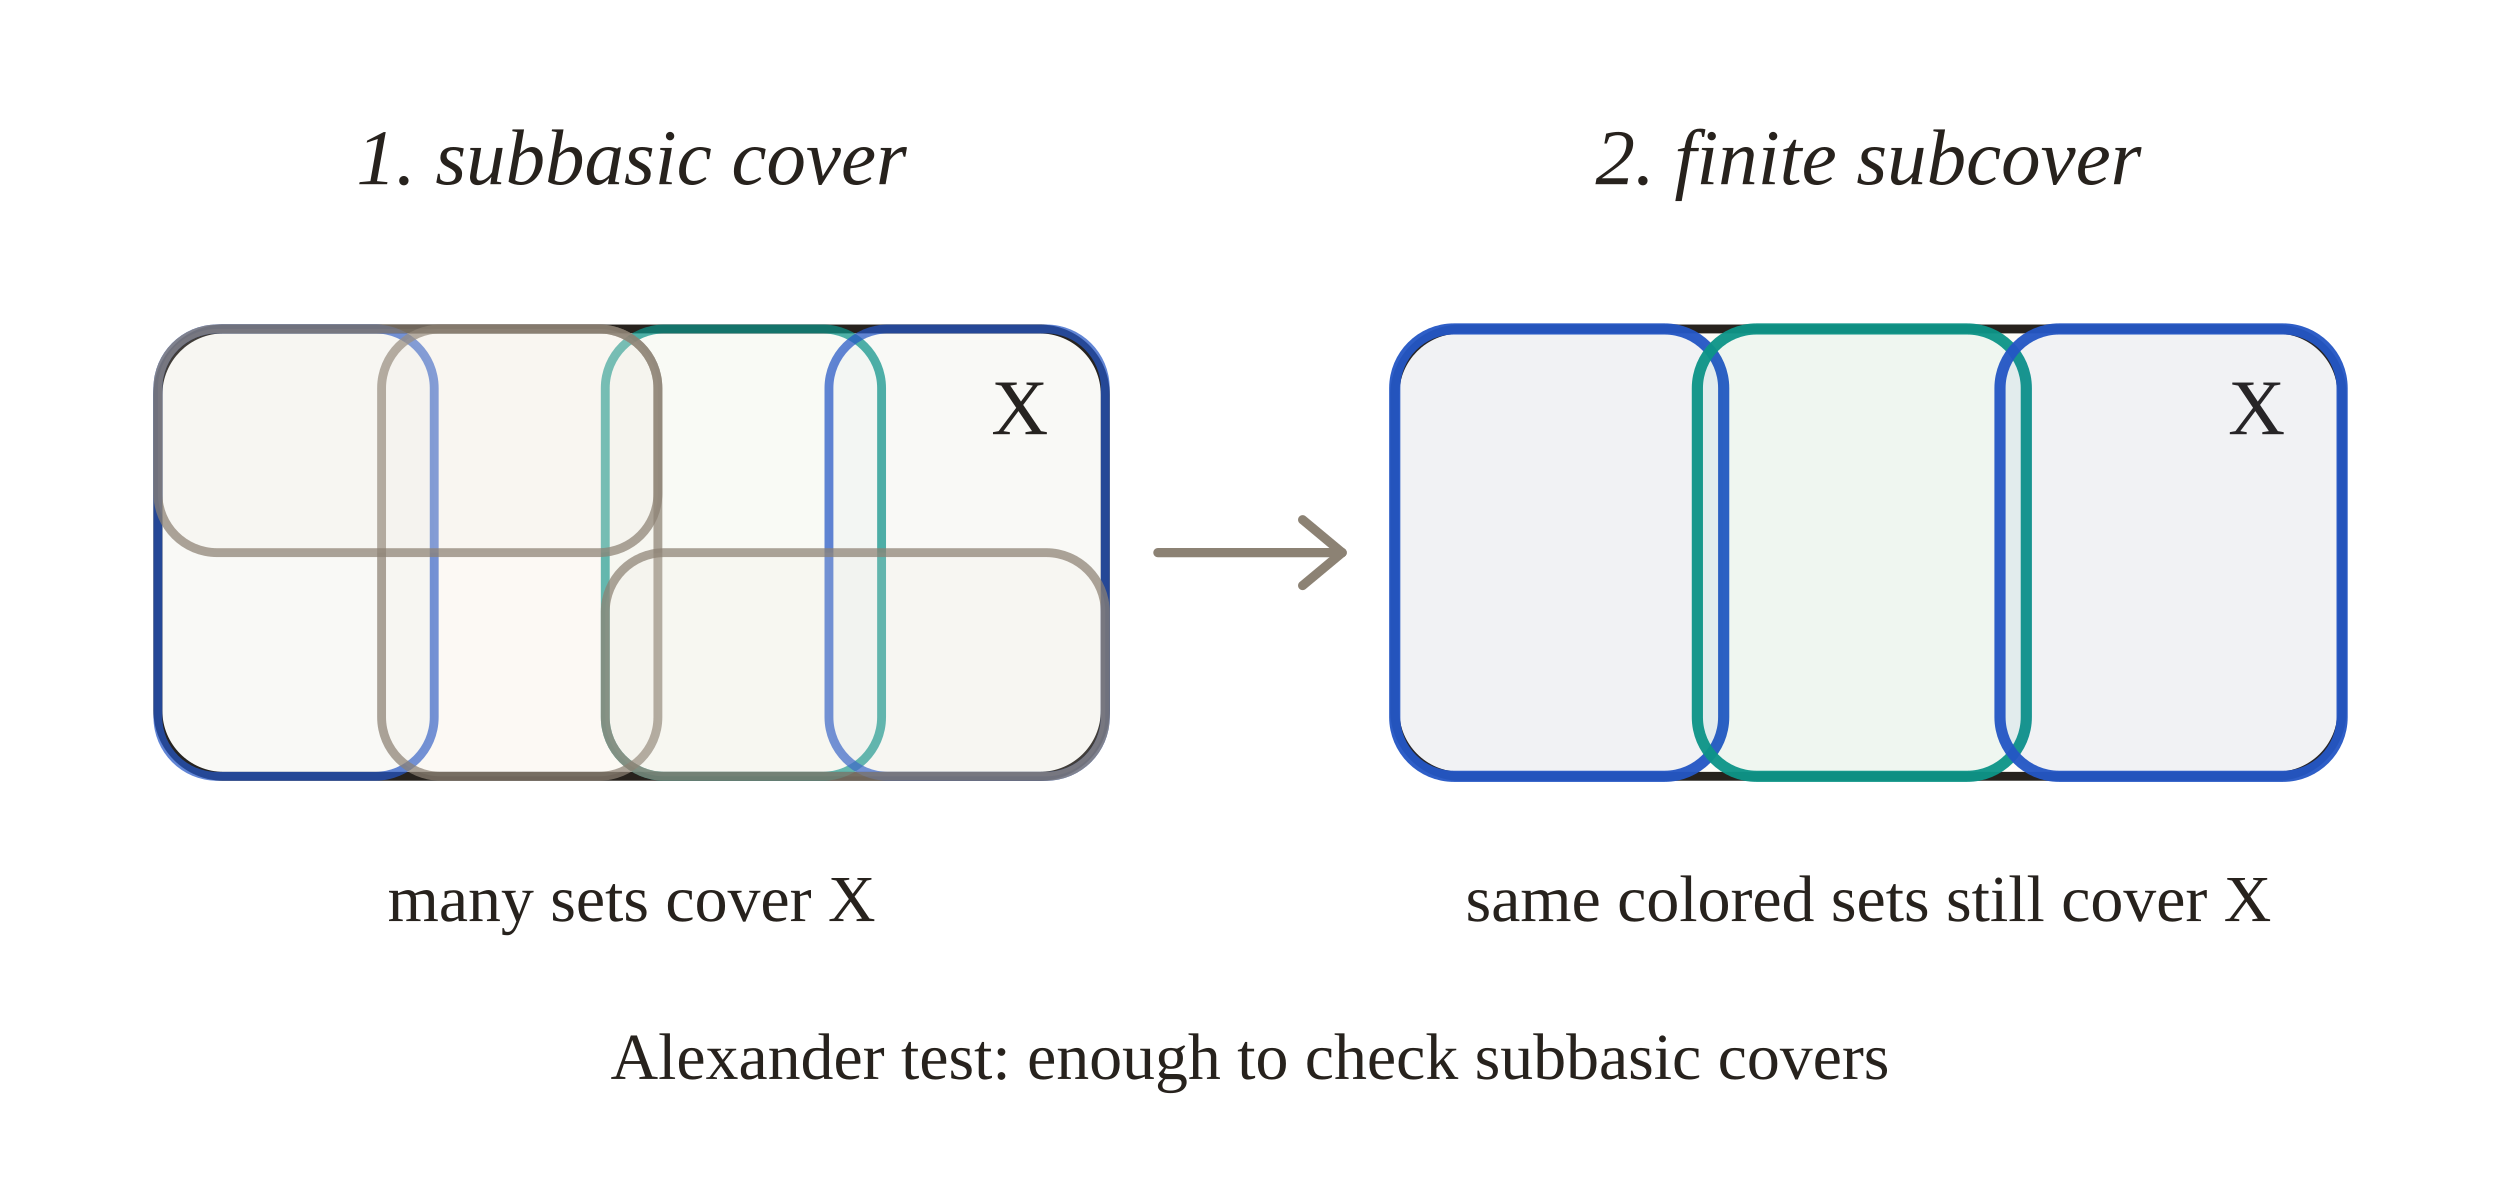
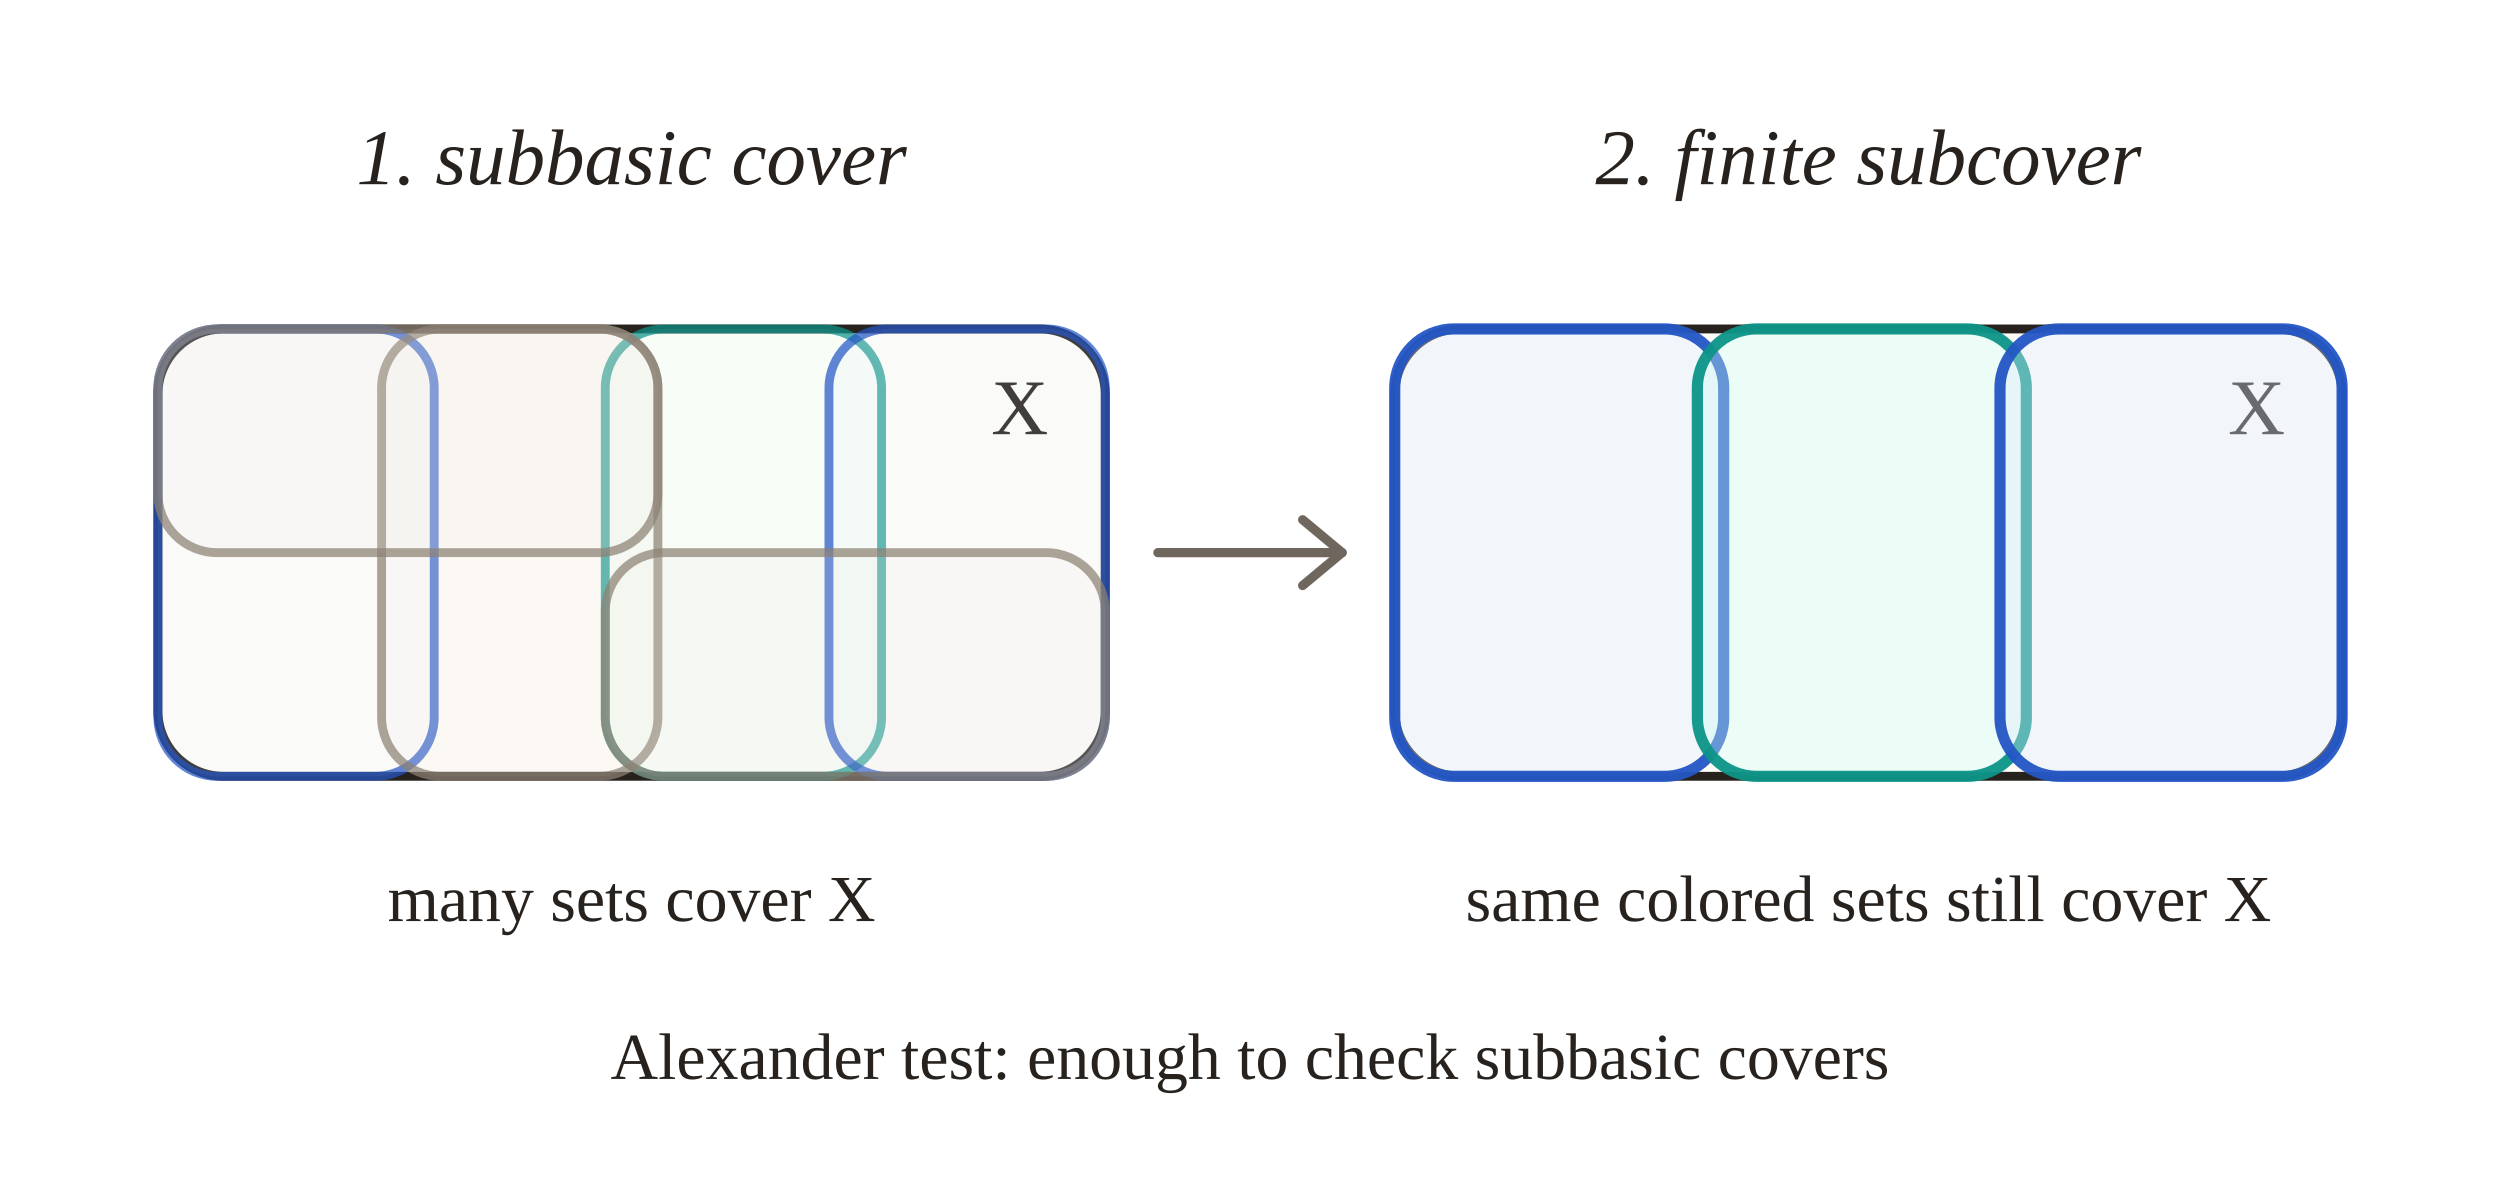
- <svg xmlns="http://www.w3.org/2000/svg" viewBox="0 0 380 180" font-family="var(--font-math,'Newsreader',Georgia,serif)" role="img">
-   <text x="96" y="28" font-size="12" fill="var(--dia-ink,#27221d)" text-anchor="middle" font-style="italic">1. subbasic cover</text>
-   <text x="284" y="28" font-size="12" fill="var(--dia-ink,#27221d)" text-anchor="middle" font-style="italic">2. finite subcover</text>
-   <path d="M176 84 H204" stroke="var(--dia-mut,#8c8274)" stroke-width="1.4" fill="none" stroke-linecap="round" />
-   <path d="M204 84 L198 79 M204 84 L198 89" stroke="var(--dia-mut,#8c8274)" stroke-width="1.4" fill="none" stroke-linecap="round" />
-   <rect x="24" y="50" width="144" height="68" rx="10" fill="var(--dia-paper,#fffdf8)" stroke="var(--dia-ink,#27221d)" stroke-width="1.35" />
-   <text x="155" y="66" font-size="12" fill="var(--dia-ink,#27221d)" text-anchor="middle">X</text>
+ <svg xmlns="http://www.w3.org/2000/svg" viewBox="0 0 380 180" font-family="var(--font-serif,'Newsreader',Georgia,serif)" role="img">
+   <text x="96" y="28" font-size="12" fill="var(--atlas-ink,#27221d)" text-anchor="middle" font-style="italic">1. subbasic cover</text>
+   <text x="284" y="28" font-size="12" fill="var(--atlas-ink,#27221d)" text-anchor="middle" font-style="italic">2. finite subcover</text>
+   <path d="M176 84 H204" stroke="var(--atlas-muted-strong,#6f675d)" stroke-width="1.4" fill="none" stroke-linecap="round" />
+   <path d="M204 84 L198 79 M204 84 L198 89" stroke="var(--atlas-muted-strong,#6f675d)" stroke-width="1.4" fill="none" stroke-linecap="round" />
+   <rect x="24" y="50" width="144" height="68" rx="10" fill="var(--atlas-surface,#fffdf8)" stroke="var(--atlas-ink,#27221d)" stroke-width="1.35" />
+   <text x="155" y="66" font-size="12" fill="var(--atlas-ink,#27221d)" text-anchor="middle">X</text>
  <g stroke-width="1.35" fill-opacity="0.14" stroke-opacity="0.72">
-     <rect x="24" y="50" width="42" height="68" rx="9" fill="var(--dia-acc-fill,rgba(36,87,197,.18))" stroke="var(--dia-acc,#2457c5)" />
-     <rect x="92" y="50" width="42" height="68" rx="9" fill="var(--dia-acc2-fill,rgba(13,148,136,.18))" stroke="var(--dia-acc2,#0d9488)" />
-     <rect x="126" y="50" width="42" height="68" rx="9" fill="var(--dia-acc-fill,rgba(36,87,197,.18))" stroke="var(--dia-acc,#2457c5)" />
-     <rect x="58" y="50" width="42" height="68" rx="9" fill="var(--dia-muted-fill,#e7e1d8)" stroke="var(--dia-mut,#8c8274)" />
-     <rect x="24" y="50" width="76" height="34" rx="9" fill="var(--dia-muted-fill,#e7e1d8)" stroke="var(--dia-mut,#8c8274)" />
-     <rect x="92" y="84" width="76" height="34" rx="9" fill="var(--dia-muted-fill,#e7e1d8)" stroke="var(--dia-mut,#8c8274)" />
+     <rect x="24" y="50" width="42" height="68" rx="9" fill="var(--atlas-accent-soft,#dbeafe)" stroke="var(--atlas-accent,#2457c5)" />
+     <rect x="92" y="50" width="42" height="68" rx="9" fill="var(--atlas-accent-2-soft,#ccfbf1)" stroke="var(--atlas-accent-2,#0d9488)" />
+     <rect x="126" y="50" width="42" height="68" rx="9" fill="var(--atlas-accent-soft,#dbeafe)" stroke="var(--atlas-accent,#2457c5)" />
+     <rect x="58" y="50" width="42" height="68" rx="9" fill="var(--atlas-muted-soft,#e7e1d8)" stroke="var(--atlas-muted,#8c8274)" />
+     <rect x="24" y="50" width="76" height="34" rx="9" fill="var(--atlas-muted-soft,#e7e1d8)" stroke="var(--atlas-muted,#8c8274)" />
+     <rect x="92" y="84" width="76" height="34" rx="9" fill="var(--atlas-muted-soft,#e7e1d8)" stroke="var(--atlas-muted,#8c8274)" />
  </g>
-   <rect x="212" y="50" width="144" height="68" rx="10" fill="var(--dia-paper,#fffdf8)" stroke="var(--dia-ink,#27221d)" stroke-width="1.35" />
-   <text x="343" y="66" font-size="12" fill="var(--dia-ink,#27221d)" text-anchor="middle">X</text>
+   <rect x="212" y="50" width="144" height="68" rx="10" fill="var(--atlas-surface,#fffdf8)" stroke="var(--atlas-ink,#27221d)" stroke-width="1.35" />
+   <text x="343" y="66" font-size="12" fill="var(--atlas-ink,#27221d)" text-anchor="middle">X</text>
  <g fill-opacity="0.36" stroke-opacity="0.95" stroke-width="1.7">
-     <rect x="212" y="50" width="50" height="68" rx="9" fill="var(--dia-acc-fill,rgba(36,87,197,.18))" stroke="var(--dia-acc,#2457c5)" />
-     <rect x="258" y="50" width="50" height="68" rx="9" fill="var(--dia-acc2-fill,rgba(13,148,136,.18))" stroke="var(--dia-acc2,#0d9488)" />
-     <rect x="304" y="50" width="52" height="68" rx="9" fill="var(--dia-acc-fill,rgba(36,87,197,.18))" stroke="var(--dia-acc,#2457c5)" />
+     <rect x="212" y="50" width="50" height="68" rx="9" fill="var(--atlas-accent-soft,#dbeafe)" stroke="var(--atlas-accent,#2457c5)" />
+     <rect x="258" y="50" width="50" height="68" rx="9" fill="var(--atlas-accent-2-soft,#ccfbf1)" stroke="var(--atlas-accent-2,#0d9488)" />
+     <rect x="304" y="50" width="52" height="68" rx="9" fill="var(--atlas-accent-soft,#dbeafe)" stroke="var(--atlas-accent,#2457c5)" />
  </g>
-   <text x="96" y="140" font-size="10" fill="var(--dia-ink,#27221d)" text-anchor="middle">many sets cover X</text>
-   <text x="284" y="140" font-size="10" fill="var(--dia-ink,#27221d)" text-anchor="middle">same colored sets still cover X</text>
-   <text x="190" y="164" font-size="10" fill="var(--dia-ink,#27221d)" text-anchor="middle">Alexander test: enough to check subbasic covers</text>
+   <text x="96" y="140" font-size="10" fill="var(--atlas-ink,#27221d)" text-anchor="middle">many sets cover X</text>
+   <text x="284" y="140" font-size="10" fill="var(--atlas-ink,#27221d)" text-anchor="middle">same colored sets still cover X</text>
+   <text x="190" y="164" font-size="10" fill="var(--atlas-ink,#27221d)" text-anchor="middle">Alexander test: enough to check subbasic covers</text>
</svg>
